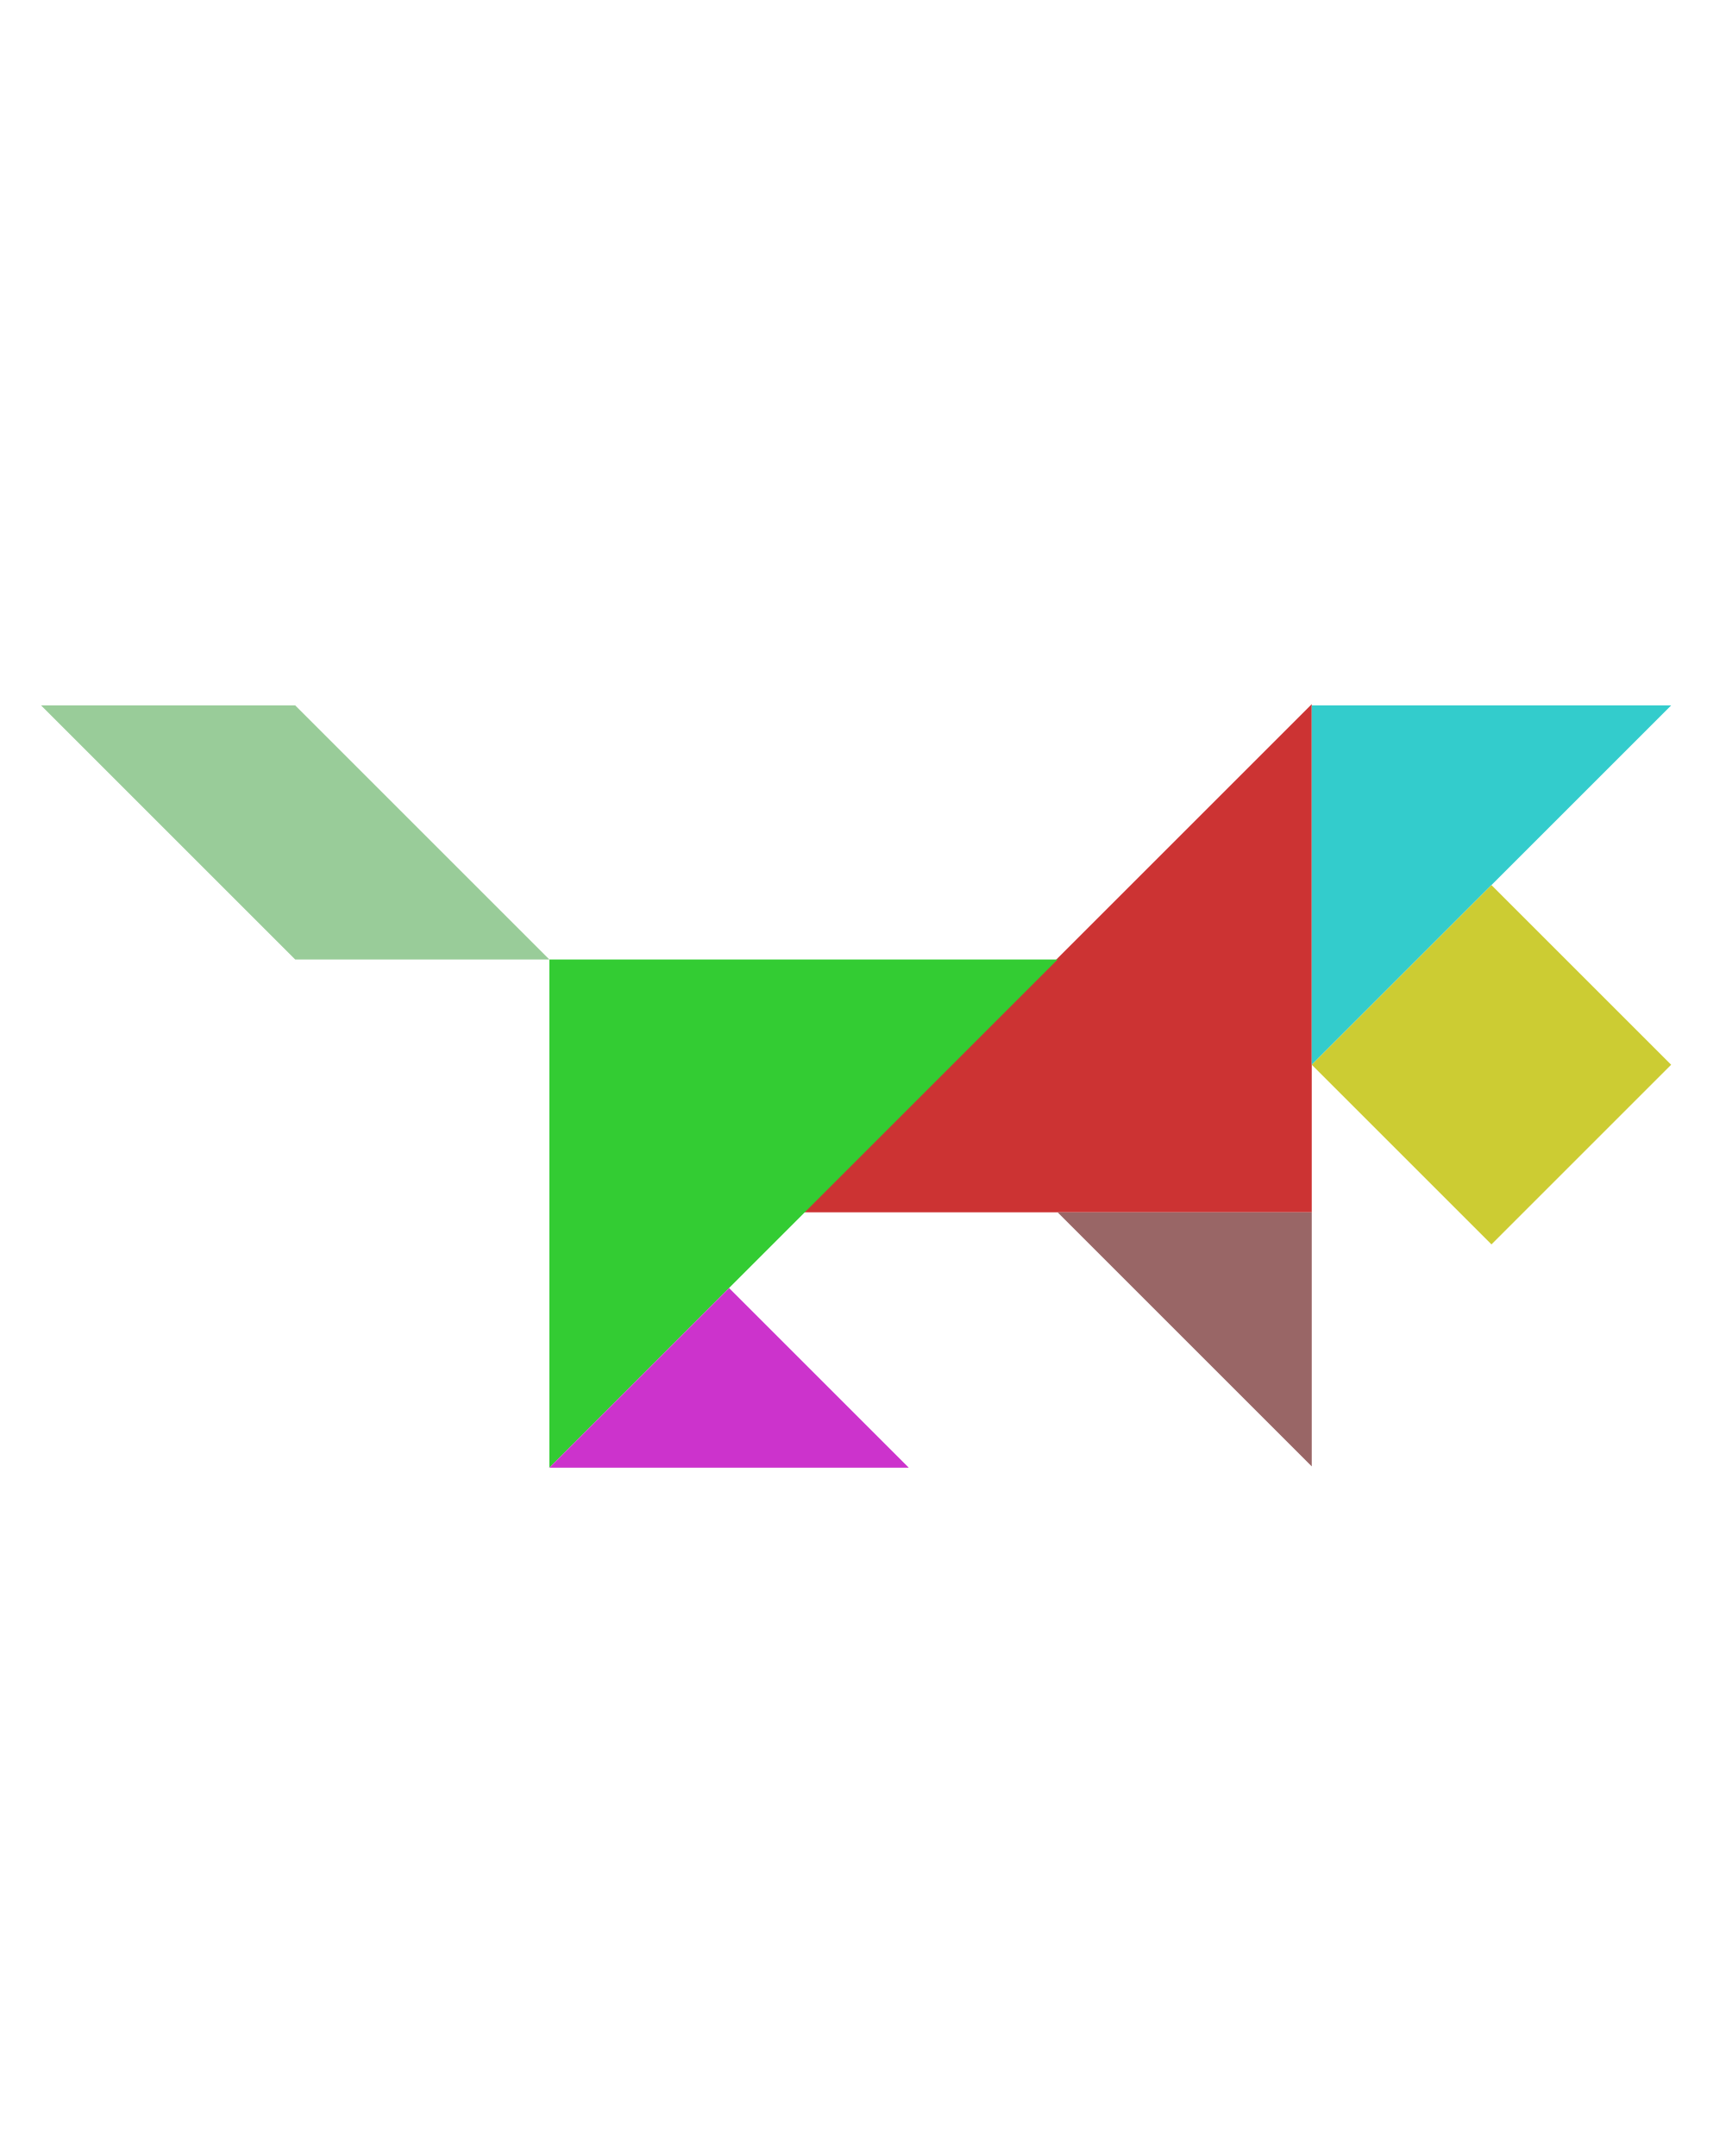
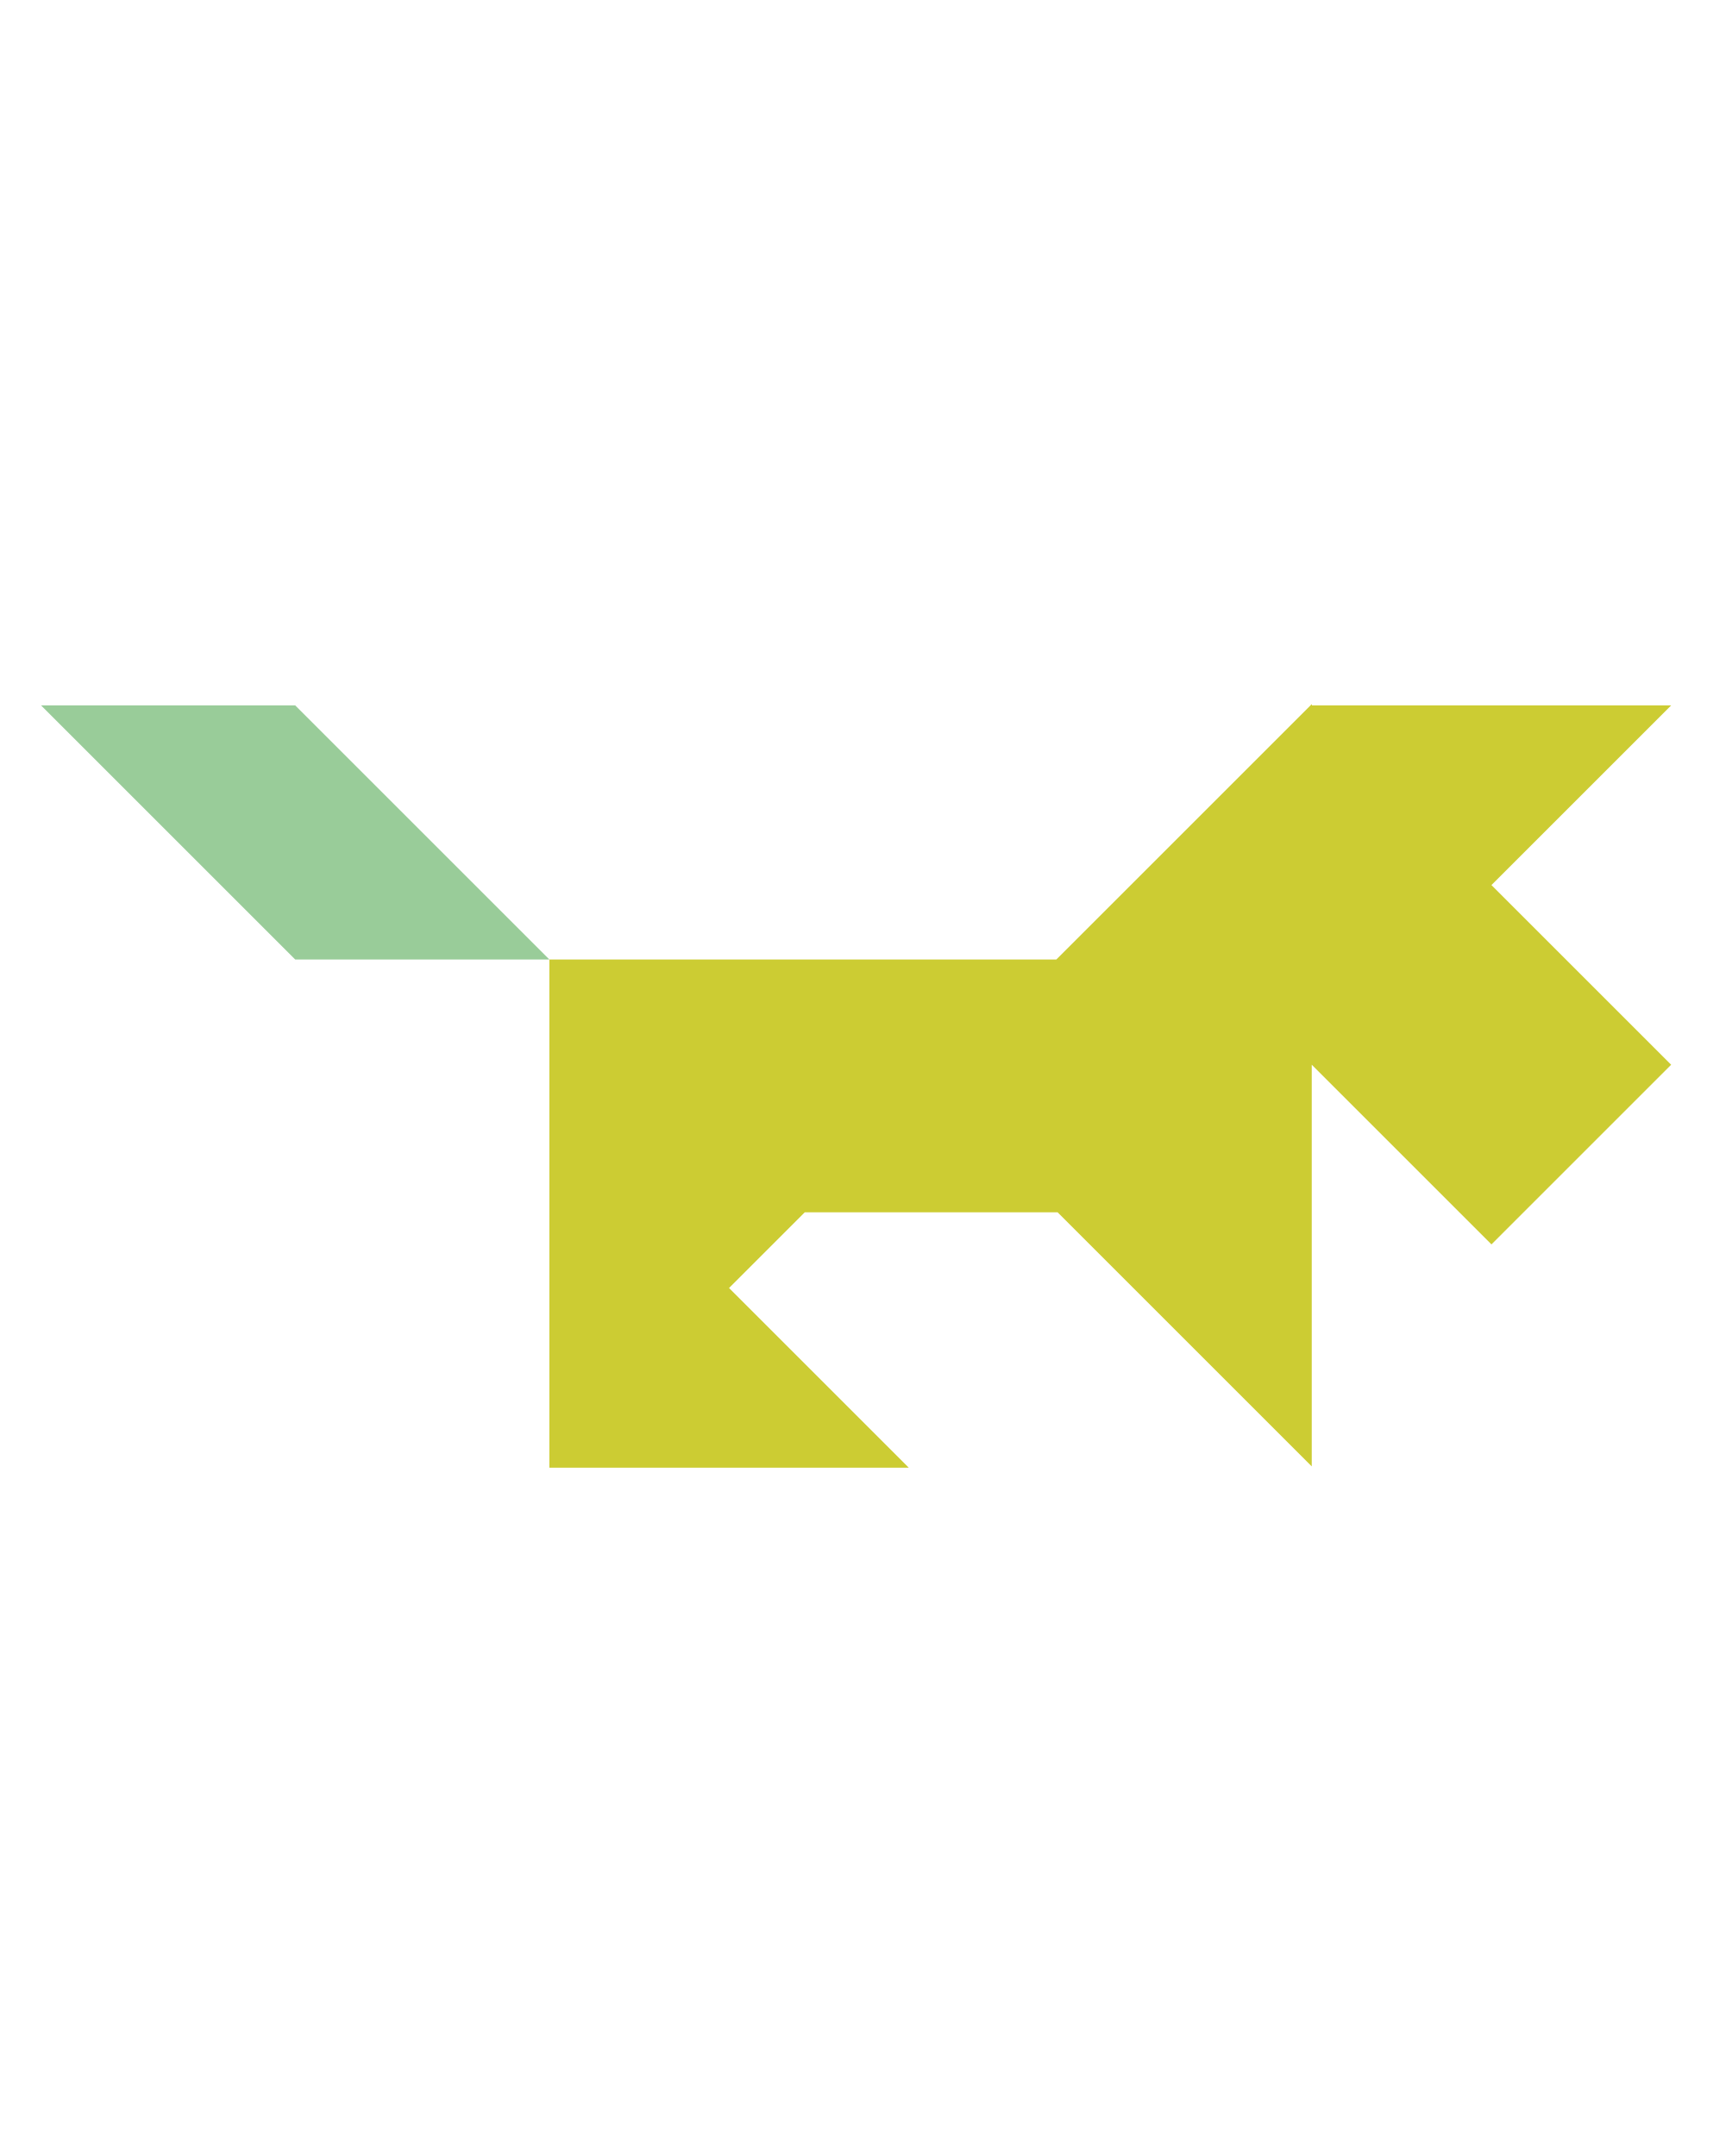
<svg xmlns="http://www.w3.org/2000/svg" version="1.1" id="Layer_1" x="0px" y="0px" width="240.094px" height="300px" viewBox="0 0 240.094 300" enable-background="new 0 0 240.094 300" xml:space="preserve">
-   <polygon fill="#CC3333" points="182.49,97.978 182.49,168.688 111.779,168.688 " />
-   <polygon fill="#33CC33" points="76.425,204.222 76.425,133.511 147.135,133.511 " />
-   <polygon fill="#996666" points="182.49,168.688 147.135,168.688 182.49,204.044 " />
-   <polygon fill="#CC33CC" points="101.425,179.222 76.425,204.222 126.425,204.222 " />
  <polygon fill="#99CC99" points="41.069,133.511 5.714,98.155 41.069,98.155 76.425,133.511 " />
-   <polygon fill="#33CCCC" points="232.491,98.155 182.49,148.155 182.491,98.155 " />
-   <polygon fill="#CCCC33" points="207.49,123.155 207.49,123.155 182.491,148.155 207.491,173.155 232.49,148.155 " />
+   <polygon fill="#CCCC33" points="232.491,98.155 182.516,98.155 182.49,97.978 146.957,133.511 76.425,133.511 76.425,204.223   126.425,204.223 101.425,179.223 101.424,179.224 111.959,168.688 147.135,168.688 182.49,204.044 182.49,148.155 182.491,148.155   207.491,173.155 232.49,148.155 207.49,123.155 " />
</svg>
